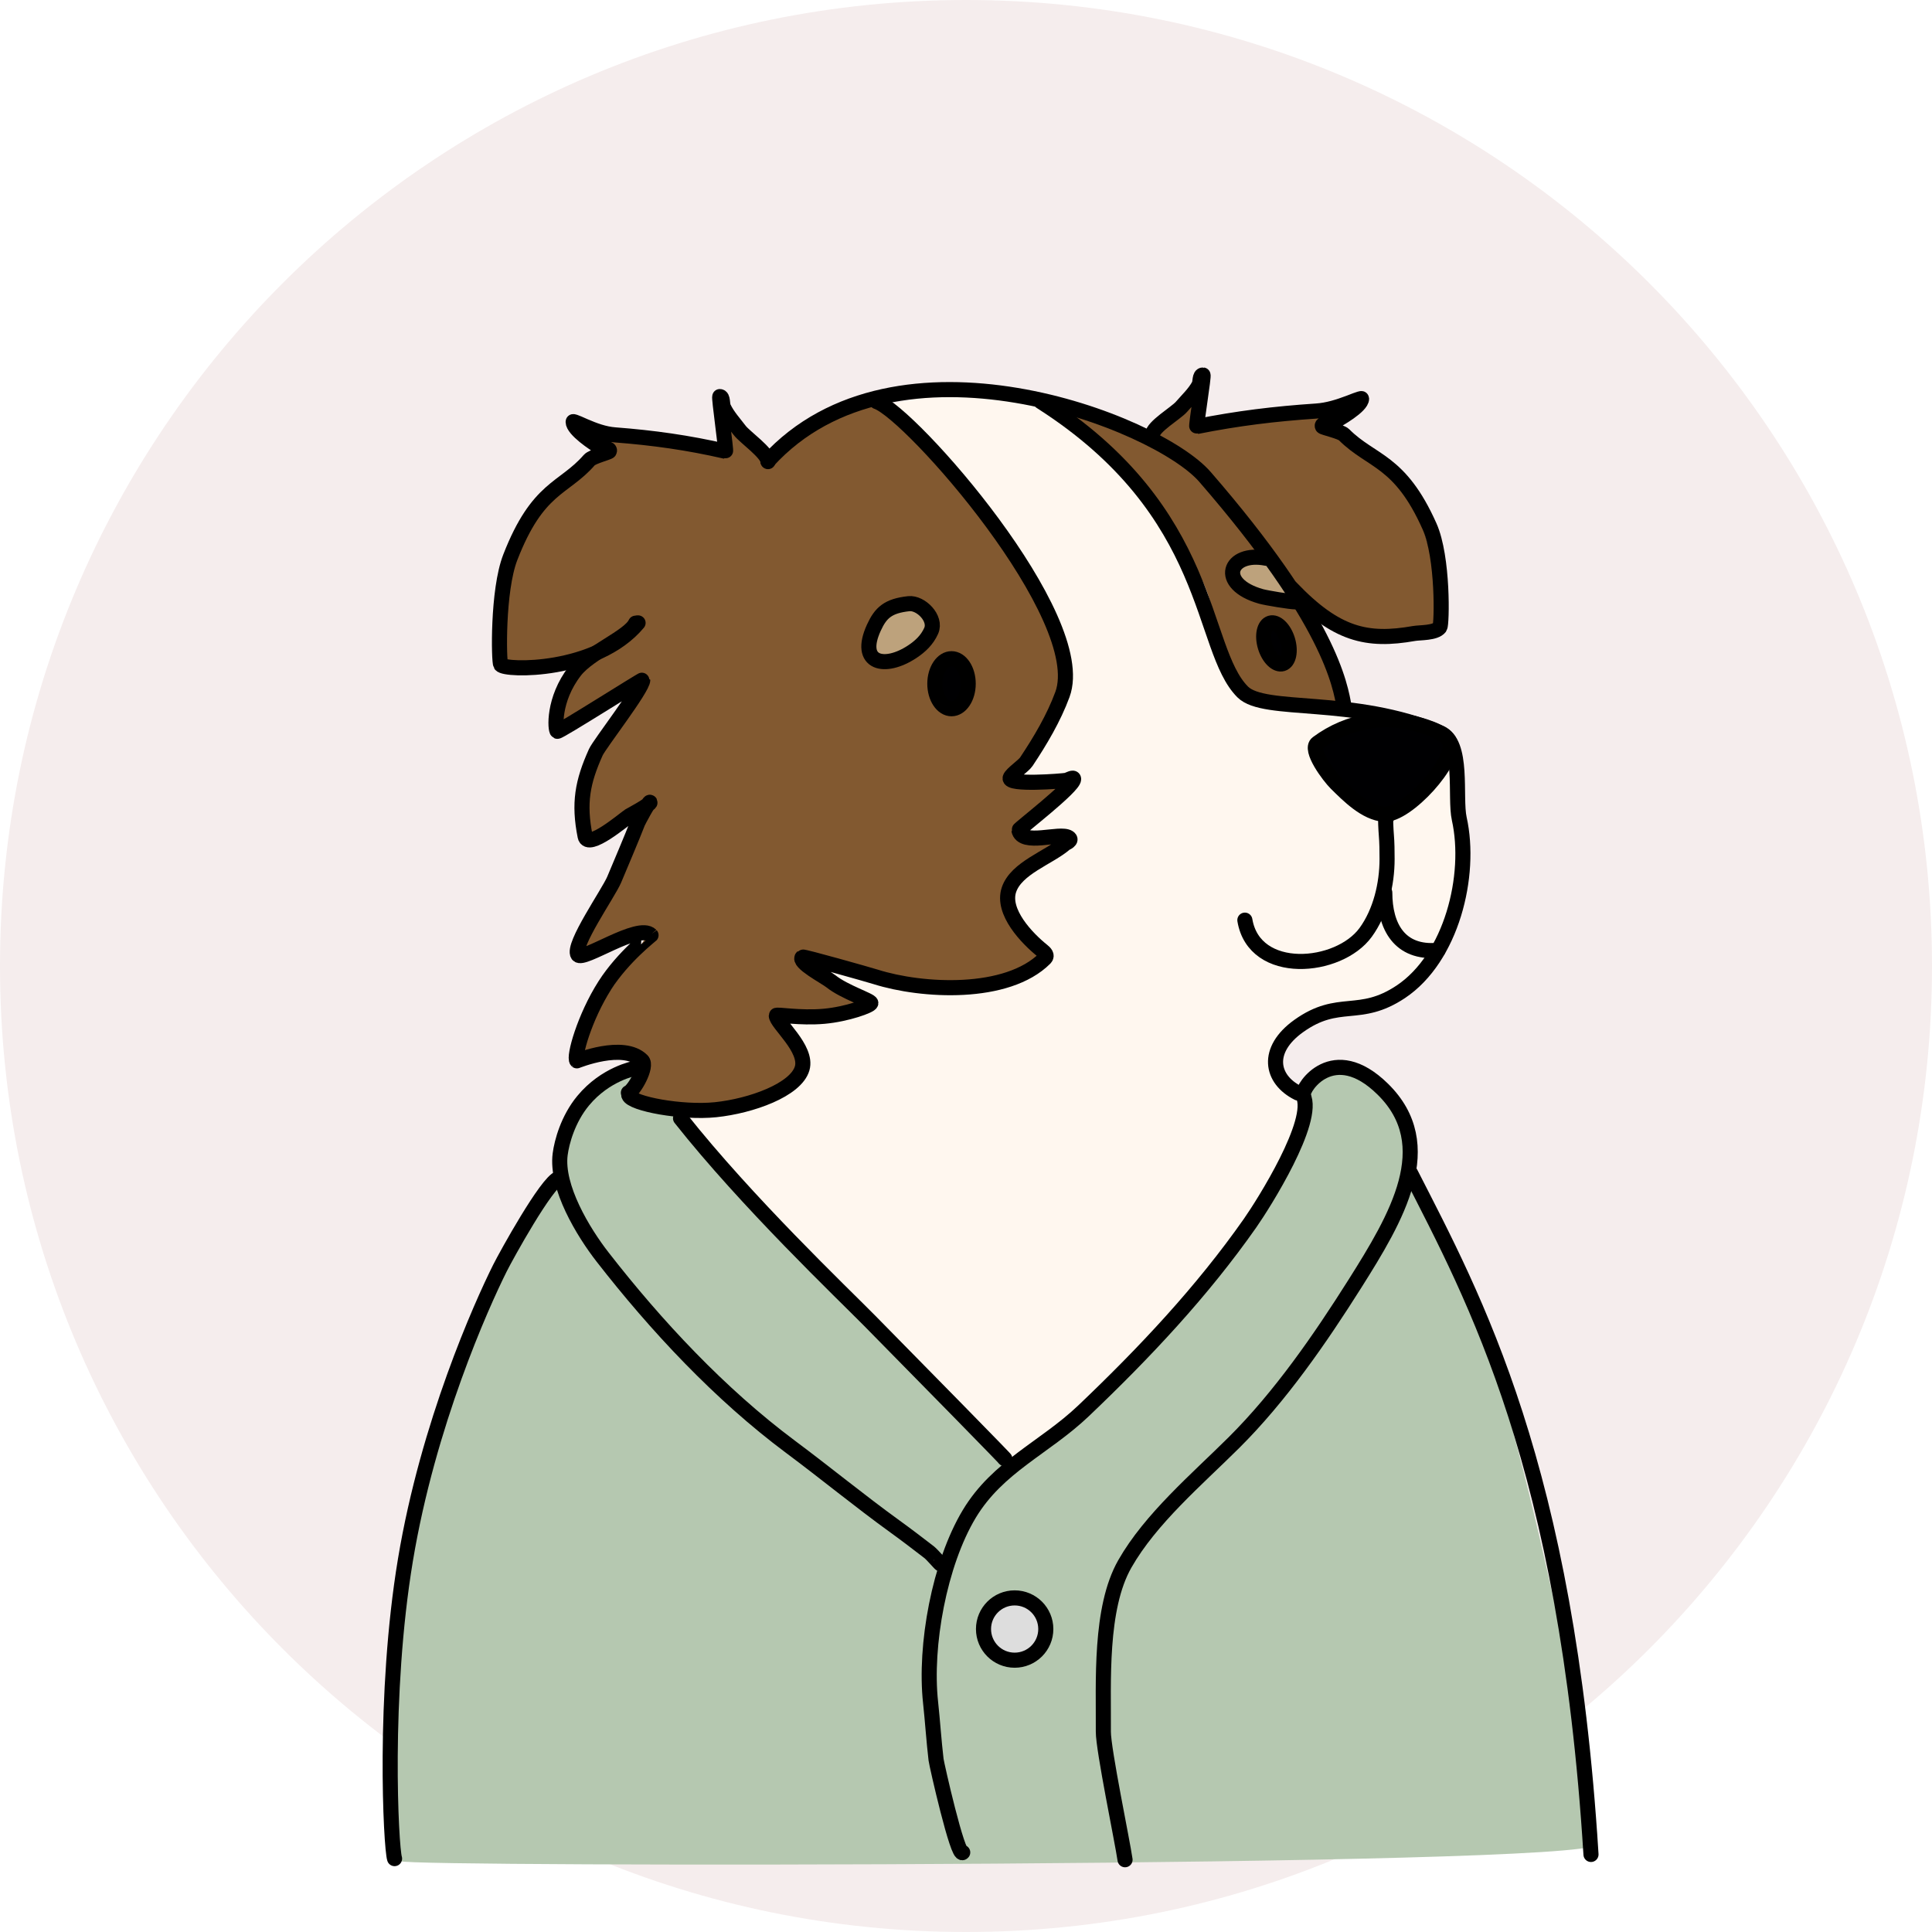
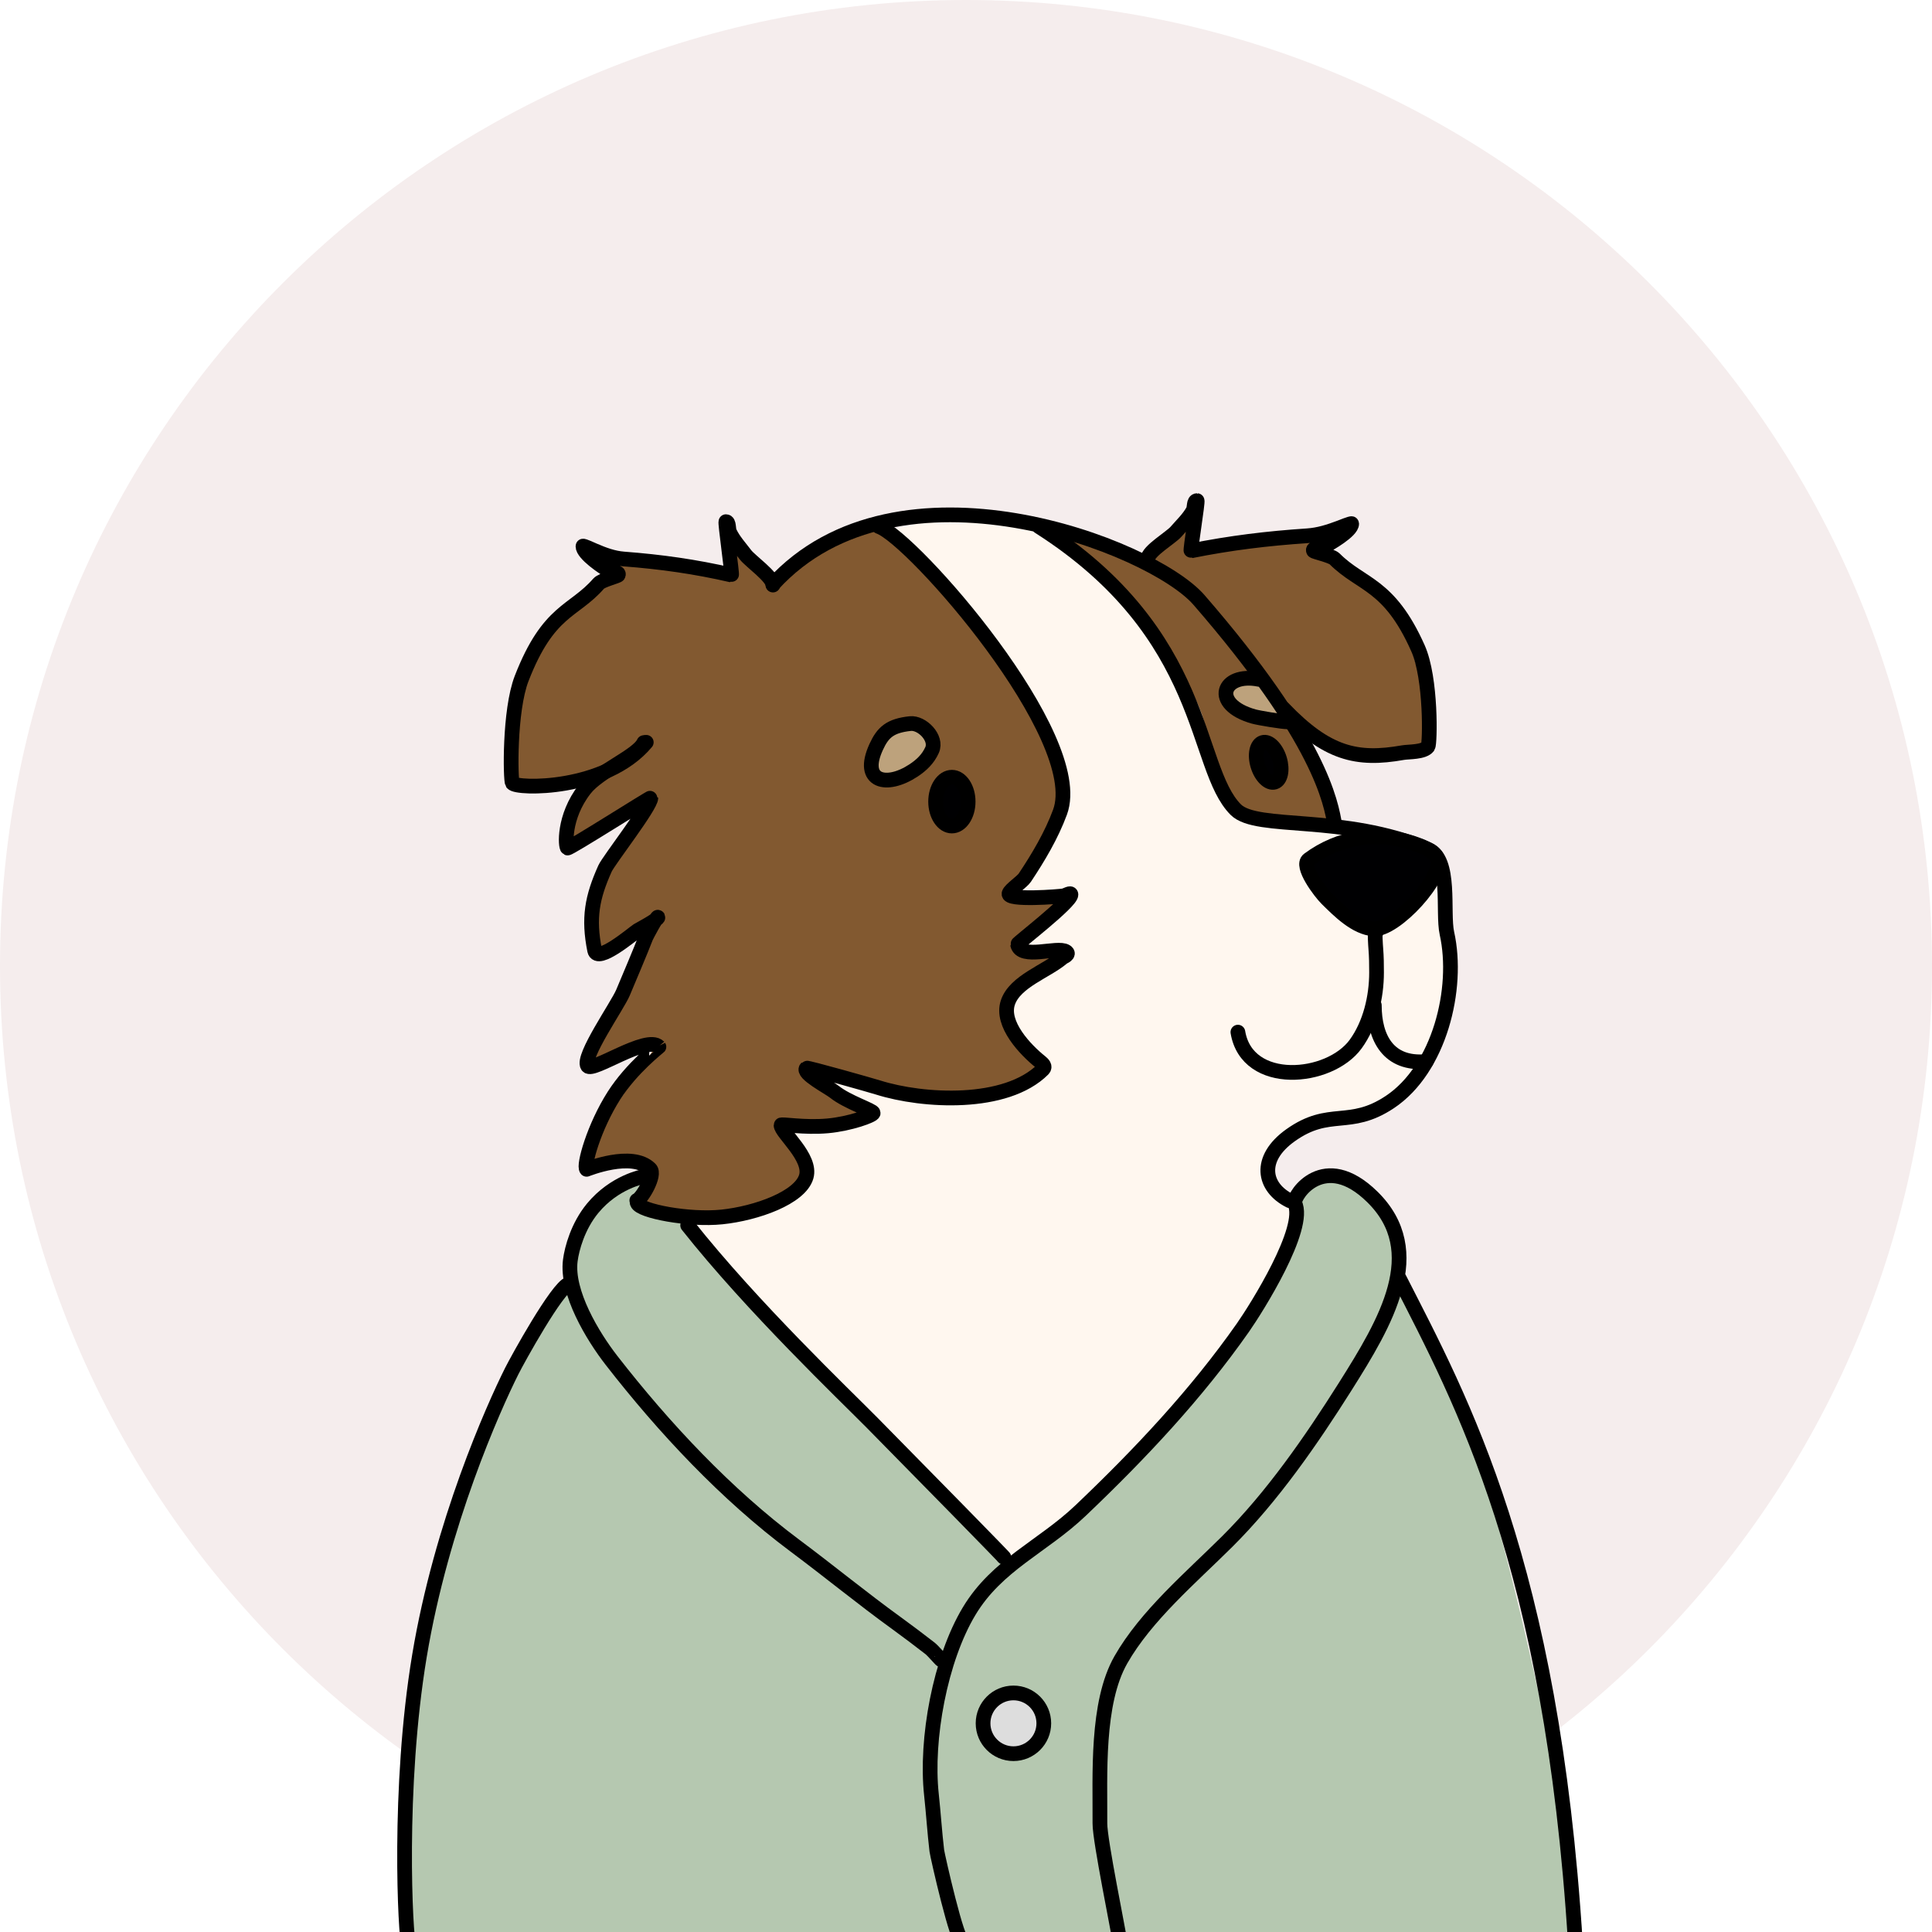
<svg xmlns="http://www.w3.org/2000/svg" height="1024.0px" stroke-miterlimit="10" style="fill-rule:nonzero;clip-rule:evenodd;stroke-linecap:round;stroke-linejoin:round;" version="1.1" viewBox="0 0 1024 1024" width="1024.0px" xml:space="preserve">
  <defs />
  <clipPath id="ArtboardFrame">
    <rect height="1024" width="1024" x="0" y="0" />
  </clipPath>
  <g clip-path="url(#ArtboardFrame)" id="Layer-1">
    <circle data-cardigan-refit="1" cx="512" cy="512" r="512" fill="#f5eded" stroke="none" />
-     <g transform="translate(512 542) scale(0.80) translate(-512 -512)">
+     <g transform="translate(512 600) scale(0.78) translate(-512 -512)">
      <path d="M410.145 125.697C374.451 173.289 327.184 448.95 327.184 513.429C327.184 535.617 304.411 552.991 316.39 572.956C325.833 588.694 366.107 623.785 380.179 635.042C407.542 656.933 530.009 824.556 538.287 826.211C539.382 826.43 654.637 717.322 684.169 669.333C696.797 648.813 736.748 593.879 736.748 567.572C736.748 561.871 711.815 545.032 721.243 528.532C731.14 511.213 748.021 506.456 763.819 503.823C781.805 500.825 804.901 489.218 816.215 474.132C842.883 438.574 843.324 394.212 836.629 354.041C833.534 335.474 834.623 324.583 812.722 315.197C778.07 300.346 737.39 304.901 700.944 302.098C692.476 301.446 728.48 228.985 644.584 147.596C546.199 52.151 418.702 114.288 410.145 125.697Z" fill="#fff7ef" fill-rule="nonzero" opacity="1" stroke="none" />
      <path d="M291.92 545.496C282.682 543.762 254.319 571.444 251.254 580.983C235.102 631.263 235.536 621.938 233.111 625.328C172.943 709.453 152.356 815.777 140.095 870.955C126.354 932.786 137.176 1066.81 137.71 1067.61C140.332 1071.54 919.714 1071.61 929.71 1056.61C935.692 1047.64 880.343 777.54 854.71 722.612C841.707 694.747 791.476 560.483 791.476 560.483C791.476 560.483 742.048 508.598 726.6 595.326C721.704 622.815 676.779 676.358 656.363 705.07C649.827 714.261 551.159 806.227 542.306 806.227C541.379 806.227 491.762 761.475 477.71 744.612C434.347 692.576 384.262 646.163 335.71 597.612C323.374 585.275 311.533 549.178 291.92 545.496Z" fill="#b5c8b0" fill-rule="nonzero" opacity="1" stroke="none" />
      <path d="M583.677 108.718C581.336 114.92 614.284 143.445 618.973 149.444C638.049 173.855 661.305 198.082 672.151 227.878C678.58 245.538 681.126 284.855 697.968 296.469C710.319 304.986 761.549 306.344 763.067 303.733C764.901 300.581 755.369 273.108 754.145 270.462C748.447 258.138 738.971 236.053 739.198 236.05C743.939 235.986 763.233 251.006 769.983 252.386C814.496 261.487 823.85 250.33 826.553 245.685C828.944 241.575 816.789 160.63 789.928 142.67C779.591 135.758 748.423 119.383 748.435 119.203C748.6 116.596 767.268 104.132 766.706 103.274C765.94 102.106 709.956 109.562 706.809 110.219C691.289 113.46 671.474 119.295 662.071 118.699C658.831 118.493 666.65 95.898 665.966 95.755C663.369 95.215 641.435 125.967 632.78 124.165C620.647 121.64 612.644 112.294 599.717 110.834C595.458 110.353 584.48 106.591 583.677 108.718Z" fill="#825930" fill-rule="nonzero" opacity="1" stroke="none" />
      <path d="M453.319 104.1C450.234 101.999 426.257 103.728 412.834 114.467C410.071 116.677 386.19 142.012 382.401 141.255C376.617 140.098 358.673 111.008 355.32 112.125C351.841 113.285 358.54 132.252 354.066 134.489C351.705 135.67 338.144 130.372 335.371 130.174C313.887 128.64 302.234 121.093 281.003 124.632C273.443 125.892 235.566 159.226 232.266 163.351C207.837 193.888 208.257 203.177 203.15 244.035C197.645 288.076 228.403 276.788 259.124 268.595C267.454 266.374 298.39 248.391 296.82 249.176C290.518 252.327 231.655 286.264 240.757 316.034C241.124 317.235 292.718 289.272 292.937 289.6C296.06 294.285 284.094 312.287 281.399 315.431C268.134 330.907 255.054 361.41 260.266 382.257C264.081 397.517 304.188 364.27 303.674 366.836C299.397 388.225 256.345 460.789 258.343 464.786C261.218 470.536 291.884 445.031 301.39 451.368C304.306 453.312 260.951 507.801 256.418 525.931C249.899 552.008 278.29 518.114 292.868 532.693C311.513 551.338 271.669 561.169 314.527 571.883C337.135 577.536 399.076 563.248 405.342 538.185C407.866 528.088 383.42 510.85 383.637 510.198C384.207 508.49 442.621 502.534 442.621 497.731C442.621 497.444 402.475 465.658 404.199 463.934C405.184 462.949 474.093 485.992 479.582 487.56C508.535 495.832 559.518 472.042 560.698 468.503C561.069 467.39 535.135 435.25 537.852 421.667C538.149 420.182 581.227 391.001 579.543 389.878C578.434 389.139 546.403 385.876 546.594 385.495C552.181 374.321 581.917 355.498 580.689 354.27C578.73 352.311 541.315 352.117 541.617 351.512C543.702 347.342 550 353.036 573.203 296.676C577.937 285.178 575.727 236.686 511.578 157.219C473.31 109.812 462.177 110.133 453.319 104.1Z" fill="#825930" fill-rule="nonzero" opacity="1" stroke="none" />
      <path d="M537.23 800.527C544.164 807.216 479.579 741.345 448.23 709.577C429.926 691.03 366.936 631.057 322.874 575.391" fill="none" opacity="1" stroke="#000000" stroke-linecap="round" stroke-linejoin="round" stroke-width="10" />
      <path d="M495.215 870.68C495.088 870.924 489.617 864.444 487.535 862.837C480.104 857.103 472.57 851.358 464.946 845.843C441.47 828.861 419.065 810.441 395.825 793.12C348.941 758.178 306.637 712.847 271.137 667.193C258.378 650.787 240.305 620.994 243.127 599.219C244.177 591.114 248.262 575.964 258.322 563.786C273.187 545.791 292.546 542.335 292.546 542.335" fill="none" opacity="1" stroke="#000000" stroke-linecap="round" stroke-linejoin="round" stroke-width="10" />
      <path d="M242.298 615.144C234.263 617.602 207.297 666.519 203.266 674.574C190.883 699.318 155.595 777.988 140.62 867.924C125.679 957.658 131.035 1058.68 133.404 1065.88" fill="none" opacity="1" stroke="#000000" stroke-linecap="round" stroke-linejoin="round" stroke-width="10" />
      <path d="M509.827 1061.78C506.665 1065.79 492.556 1003.6 492.168 1000.34C490.732 988.263 489.839 974.468 488.526 962.362C484.441 924.706 494.412 870.362 514.14 837.554C533.139 805.958 564.022 793.818 589.929 769.149C630.269 730.737 668.44 690.18 700.2 644.864C709.32 631.851 743.872 577.034 735.361 560.351" fill="none" opacity="1" stroke="#000000" stroke-linecap="round" stroke-linejoin="round" stroke-width="10" />
      <path d="M617.37 1066.62C615.707 1054.85 602.917 993.513 602.995 981.767C603.211 949.127 600.431 900.075 617.23 870.616C634.322 840.642 664.791 814.823 689.417 790.355C720.212 759.757 746.686 721.396 769.623 685.055C797.287 641.226 825.97 593.254 788.108 556.07C755.207 523.759 734.555 555.233 735.502 559.72" fill="none" opacity="1" stroke="#000000" stroke-linecap="round" stroke-linejoin="round" stroke-width="10" />
      <path d="M806.522 611.738C848.496 694.02 910.088 805.588 926.072 1063.12" fill="none" opacity="1" stroke="#000000" stroke-linecap="round" stroke-linejoin="round" stroke-width="10" />
      <path d="M523.596 913.784C523.596 902.386 532.836 893.146 544.234 893.146C555.632 893.146 564.872 902.386 564.872 913.784C564.872 925.182 555.632 934.422 544.234 934.422C532.836 934.422 523.596 925.182 523.596 913.784Z" fill="#dddddd" fill-rule="nonzero" opacity="1" stroke="#000000" stroke-linecap="butt" stroke-linejoin="round" stroke-width="10" />
      <path d="M635.581 122.522C635.581 117.267 651.155 108.172 654.683 104.101C658.627 99.55 663.366 95.118 666.282 89.774C667.455 87.624 666.561 82.951 669.011 82.951C669.838 82.951 664.165 117.214 664.917 117.064C691.75 111.697 716.551 108.664 744.058 106.83C751.724 106.319 758.766 104.043 765.889 101.372C766.467 101.155 774.076 98.08 774.076 98.643C774.076 103.639 758.715 112.464 754.974 114.335C752.783 115.43 747.056 114.873 748.151 117.064C748.509 117.779 760.292 120.335 762.478 122.522C780.817 140.86 799.411 139.031 819.105 183.241C828.322 203.934 827.304 248.265 825.927 250.102C822.98 254.031 812.725 253.515 808.871 254.195C777.605 259.713 757.253 255.098 727.544 224.063" fill="none" opacity="1" stroke="#000000" stroke-linecap="round" stroke-linejoin="round" stroke-width="10" />
      <path d="M293.093 247.373C288.932 256.427 262.503 266.695 252.934 278.999C238.162 297.993 239.827 318.3 241.243 319.008C242.4 319.587 297.869 284.259 297.869 284.896C297.869 290.645 269.217 327.368 266.729 332.897C257.891 352.538 255.268 366.619 259.663 388.597C261.515 397.858 285.64 377.126 289 374.952C289.324 374.742 303.271 367.336 302.645 366.083C302.096 364.986 294.921 378.523 294.458 379.728C291.081 388.507 282.57 408.601 278.915 417.28C275.181 426.149 250.806 460.932 254.888 467.056C258.011 471.74 295.119 445.884 303.327 454.093C303.377 454.143 284.914 468.29 272.839 487.155C259.184 508.489 251.841 534.962 254.205 537.327C254.238 537.359 285.049 524.75 297.395 537.096C301.273 540.974 291.833 557.305 288.318 558.476" fill="none" opacity="1" stroke="#000000" stroke-linecap="round" stroke-linejoin="round" stroke-width="10" />
      <path d="M561.596 100.613C677.065 174.106 666.434 264.045 695.324 292.935C709.759 307.37 768.336 295.59 826.103 319.977C842.083 326.723 835.576 362.477 838.805 377.007C847.143 414.53 833.716 469.15 800.062 491.586C772.43 510.007 759.128 495.191 732.454 514.244C710.28 530.082 713.866 549.6 731.964 558.649" fill="none" opacity="1" stroke="#000000" stroke-linecap="round" stroke-linejoin="round" stroke-width="10" />
      <path d="M710.999 204.377C686.062 199.405 678.066 221.38 707.489 229.647C710.964 230.624 726.8 233.267 730.54 233.267" fill="#bda27c" fill-rule="nonzero" opacity="1" stroke="#000000" stroke-linecap="round" stroke-linejoin="round" stroke-width="10" />
      <path d="M452.826 100.585C475.323 108.189 594.686 243.592 575.887 294.62C570.117 310.279 561.203 325.3 551.982 339.132C550.078 341.988 542.16 347.166 541.266 349.848C539.589 354.878 575.873 351.994 578.36 351.497C579.998 351.169 583.305 349.001 583.305 350.673C583.305 355.801 546.875 383.664 547.036 384.469C549.193 395.252 574.26 385.583 580.008 389.415C582.825 391.293 578.243 392.93 577.535 393.537C566.754 402.778 545.255 409.595 540.442 424.036C535.575 438.635 552.354 456.152 562.698 464.427C564.165 465.601 566.206 467.513 564.346 469.373C539.13 494.589 482.819 491.393 452.241 481.737C447.74 480.316 404.17 467.986 403.607 468.548C400.148 472.008 418.806 481.655 422.626 484.711C431.371 491.707 448.944 497.31 448.944 499.048C448.944 500.679 433.255 506.437 417.976 507.812C401.949 509.254 386.297 506.296 386.297 507.291C386.297 512.483 407.209 529.191 403.458 542.266C399.341 556.615 369.576 567.269 346.111 569.71C323.911 572.02 290.475 565.778 288.607 560.174" fill="none" opacity="1" stroke="#000000" stroke-linecap="round" stroke-linejoin="round" stroke-width="10" />
      <path d="M744.787 326.883C755.122 319.225 766.565 314.339 780.006 312.143C788.137 310.814 797.608 311.263 805.558 313.014C812.139 314.464 829.365 318.854 832.292 325.999C837.273 338.158 803.81 375.096 788.959 373.982C776.684 373.061 765.362 361.507 757.292 353.57C752.568 348.923 739.152 331.058 744.787 326.883Z" fill="#000002" fill-rule="nonzero" opacity="1" stroke="#000000" stroke-linecap="round" stroke-linejoin="round" stroke-width="10" />
      <path d="M491.352 287.485C491.352 278.328 496.3 270.905 502.404 270.905C508.508 270.905 513.456 278.328 513.456 287.485C513.456 296.641 508.508 304.064 502.404 304.064C496.3 304.064 491.352 296.641 491.352 287.485Z" fill="#000002" fill-rule="nonzero" opacity="1" stroke="#000000" stroke-linecap="butt" stroke-linejoin="round" stroke-width="10" />
      <path d="M380.745 139.969C465.737 46.833 638.301 113.549 670.314 150.438C752.902 245.607 760.045 288.238 762.609 303.495" fill="none" opacity="1" stroke="#000000" stroke-linecap="round" stroke-linejoin="round" stroke-width="10" />
      <path d="M710.269 263.005C708.025 255.572 709.524 248.544 713.617 247.309C717.709 246.073 722.846 251.098 725.09 258.531C727.334 265.965 725.836 272.993 721.743 274.228C717.65 275.464 712.513 270.439 710.269 263.005Z" fill="#000002" fill-rule="nonzero" opacity="1" stroke="#000000" stroke-linecap="butt" stroke-linejoin="round" stroke-width="10" />
      <path d="M380.831 140.327C380.831 134.744 365.39 124.044 362.127 119.719C358.479 114.883 354.096 110.174 351.4 104.495C350.315 102.211 351.141 97.246 348.876 97.246C348.111 97.246 353.358 133.652 352.662 133.492C327.844 127.79 304.906 124.567 279.464 122.618C272.373 122.075 265.861 119.657 259.272 116.819C258.738 116.589 251.7 113.321 251.7 113.919C251.7 119.228 265.908 128.605 269.368 130.592C271.395 131.756 276.692 131.164 275.678 133.492C275.348 134.252 264.449 136.968 262.427 139.291C245.466 158.777 228.268 156.833 210.053 203.809C201.528 225.795 202.469 272.899 203.743 274.85C206.469 279.025 267.26 280.159 294.738 247.184" fill="none" opacity="1" stroke="#000000" stroke-linecap="round" stroke-linejoin="round" stroke-width="10" />
      <path d="M790.468 376.753C789.618 375.053 790.302 385.399 790.468 387.39C790.917 392.784 790.974 398.154 790.974 403.599C790.974 420.35 786.633 438.695 776.791 452.227C758.95 476.759 703.03 481.753 696.758 444.122" fill="none" opacity="1" stroke="#000000" stroke-linecap="round" stroke-linejoin="round" stroke-width="10" />
      <path d="M789.455 425.887C789.455 448.169 799.095 466.376 824.717 464.111" fill="none" opacity="1" stroke="#000000" stroke-linecap="round" stroke-linejoin="round" stroke-width="10" />
      <path d="M-140.05 150.934C-138.717 152.6-137.384 154.267-136.05 155.934" fill="#bda27c" fill-rule="nonzero" opacity="1" stroke="none" />
      <path d="M474.125 234.453C460.322 235.942 455.498 240.435 450.951 250.362C440.025 274.218 458.106 278.368 476.39 266.271C481.864 262.649 486.252 258.428 488.935 252.437C492.641 244.162 481.966 233.608 474.125 234.453Z" fill="#bda27c" fill-rule="nonzero" opacity="1" stroke="#000000" stroke-linecap="round" stroke-linejoin="round" stroke-width="10" />
    </g>
  </g>
</svg>
